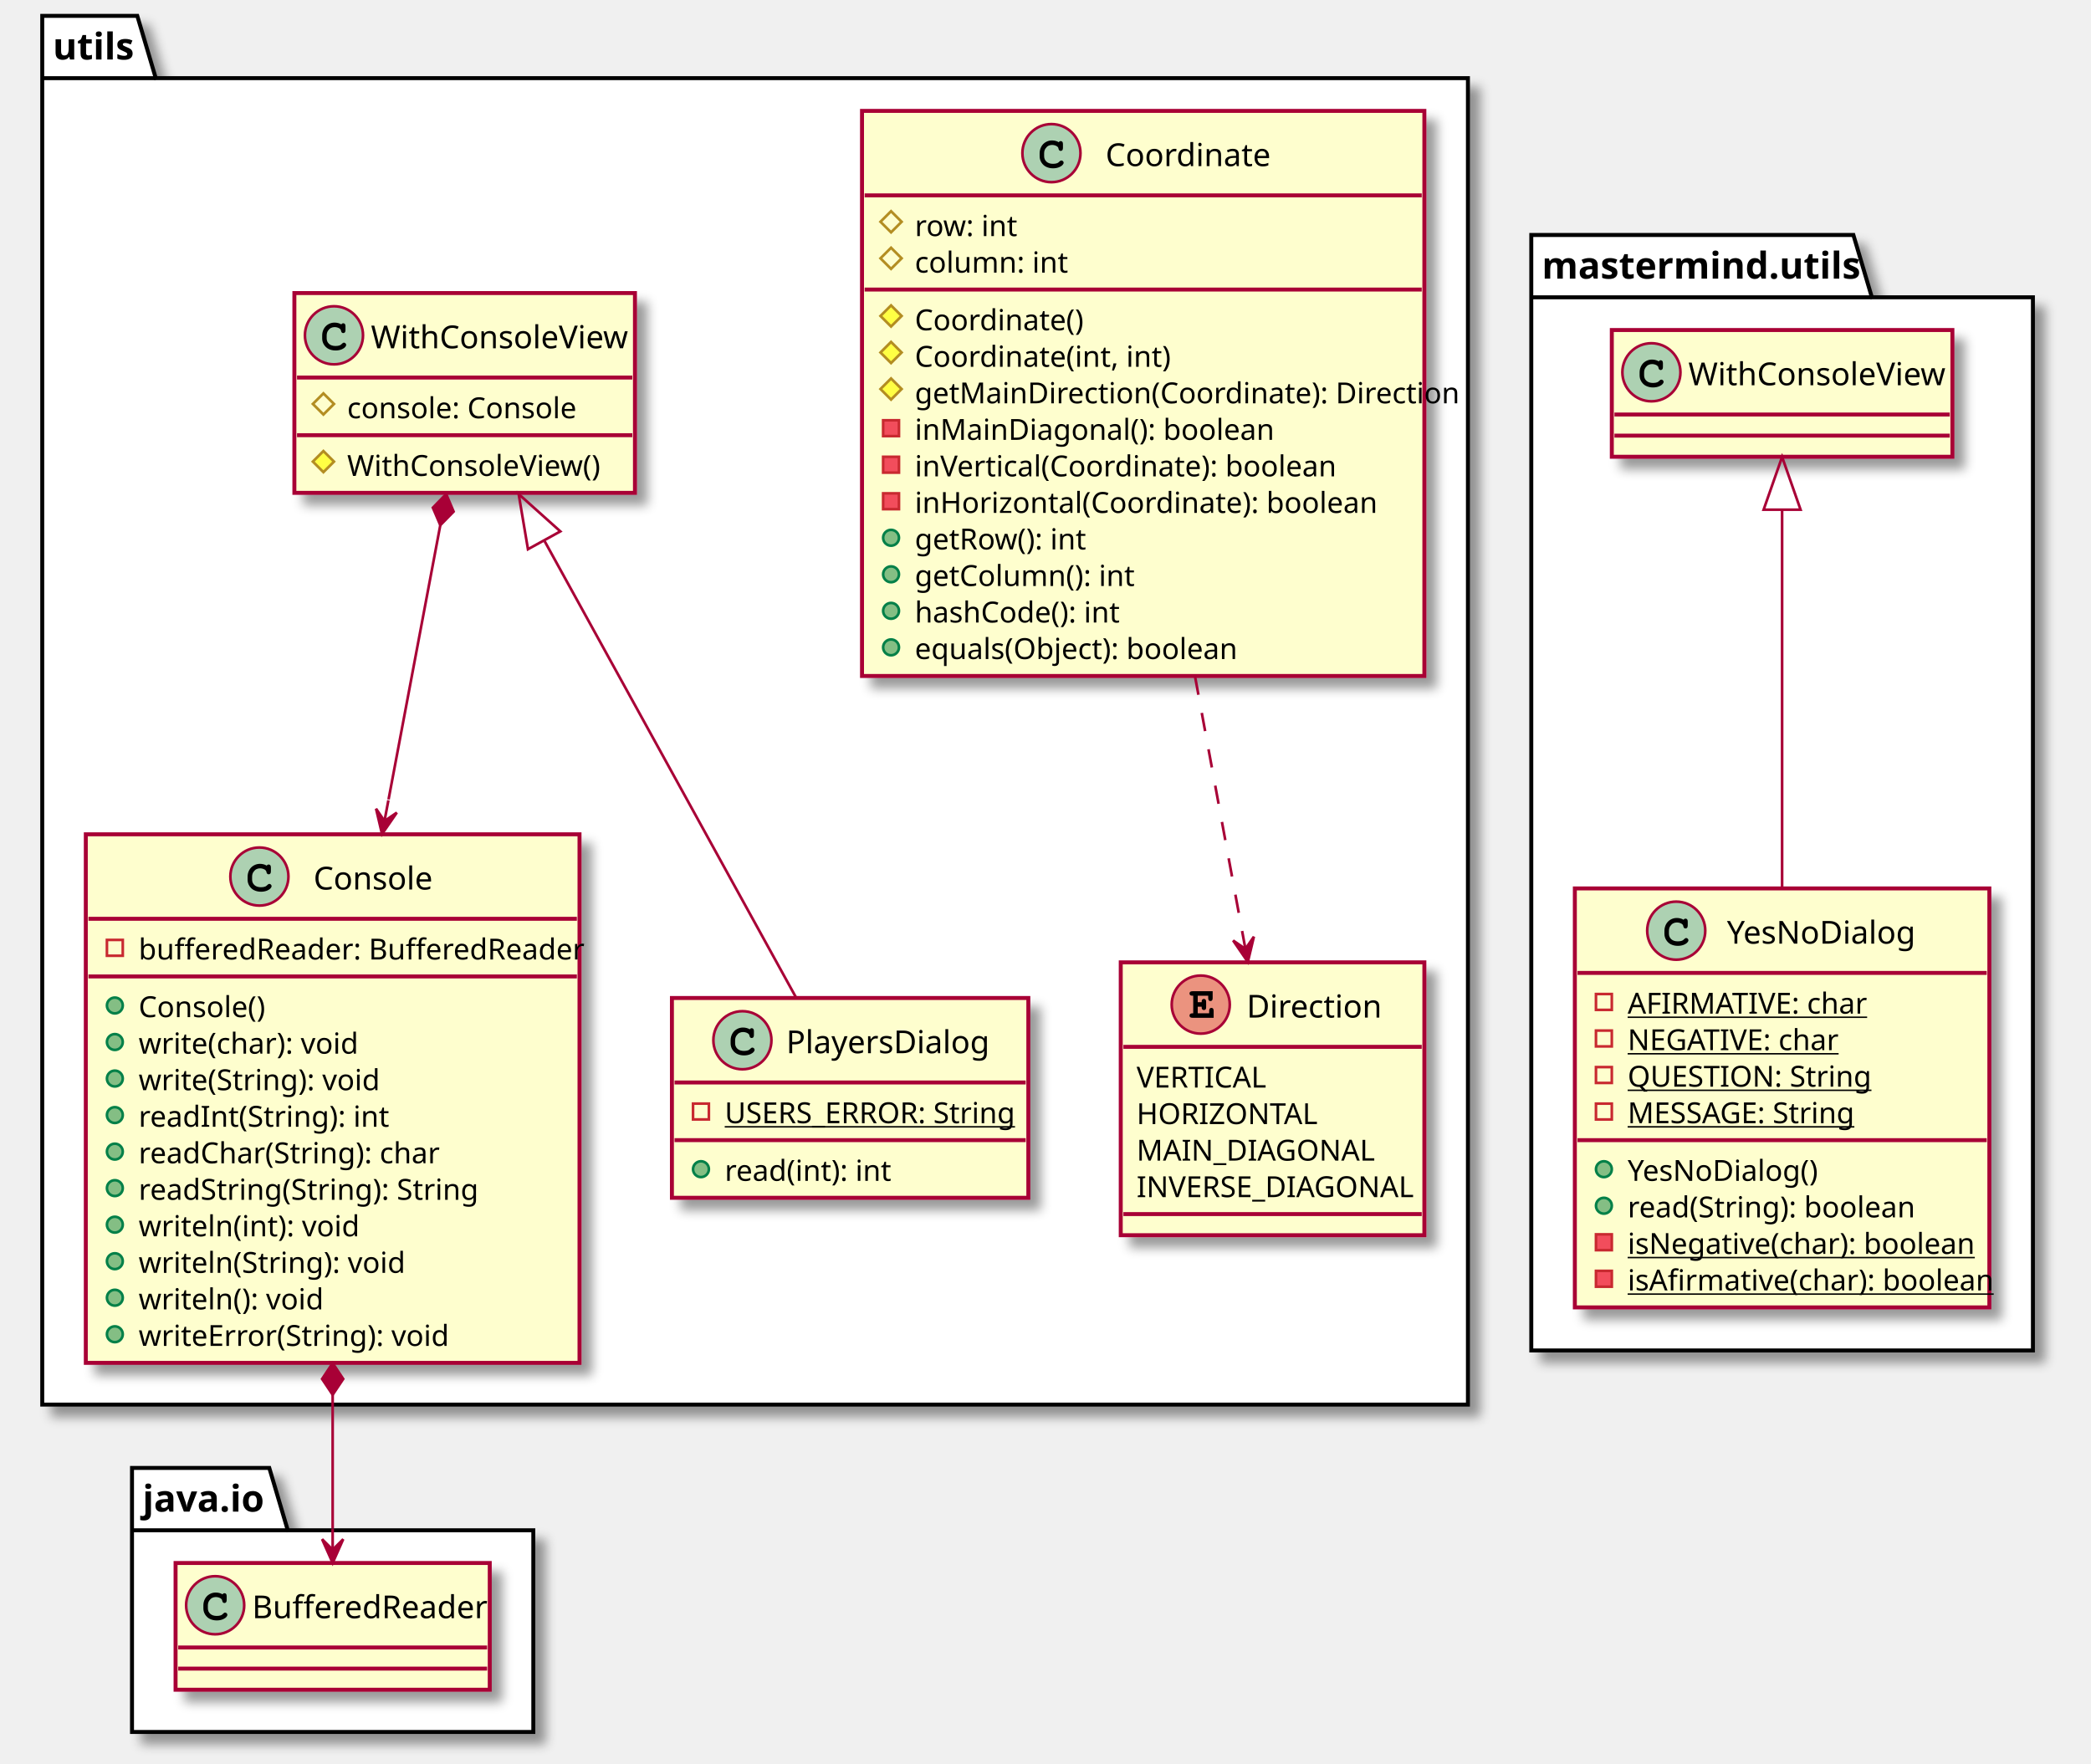
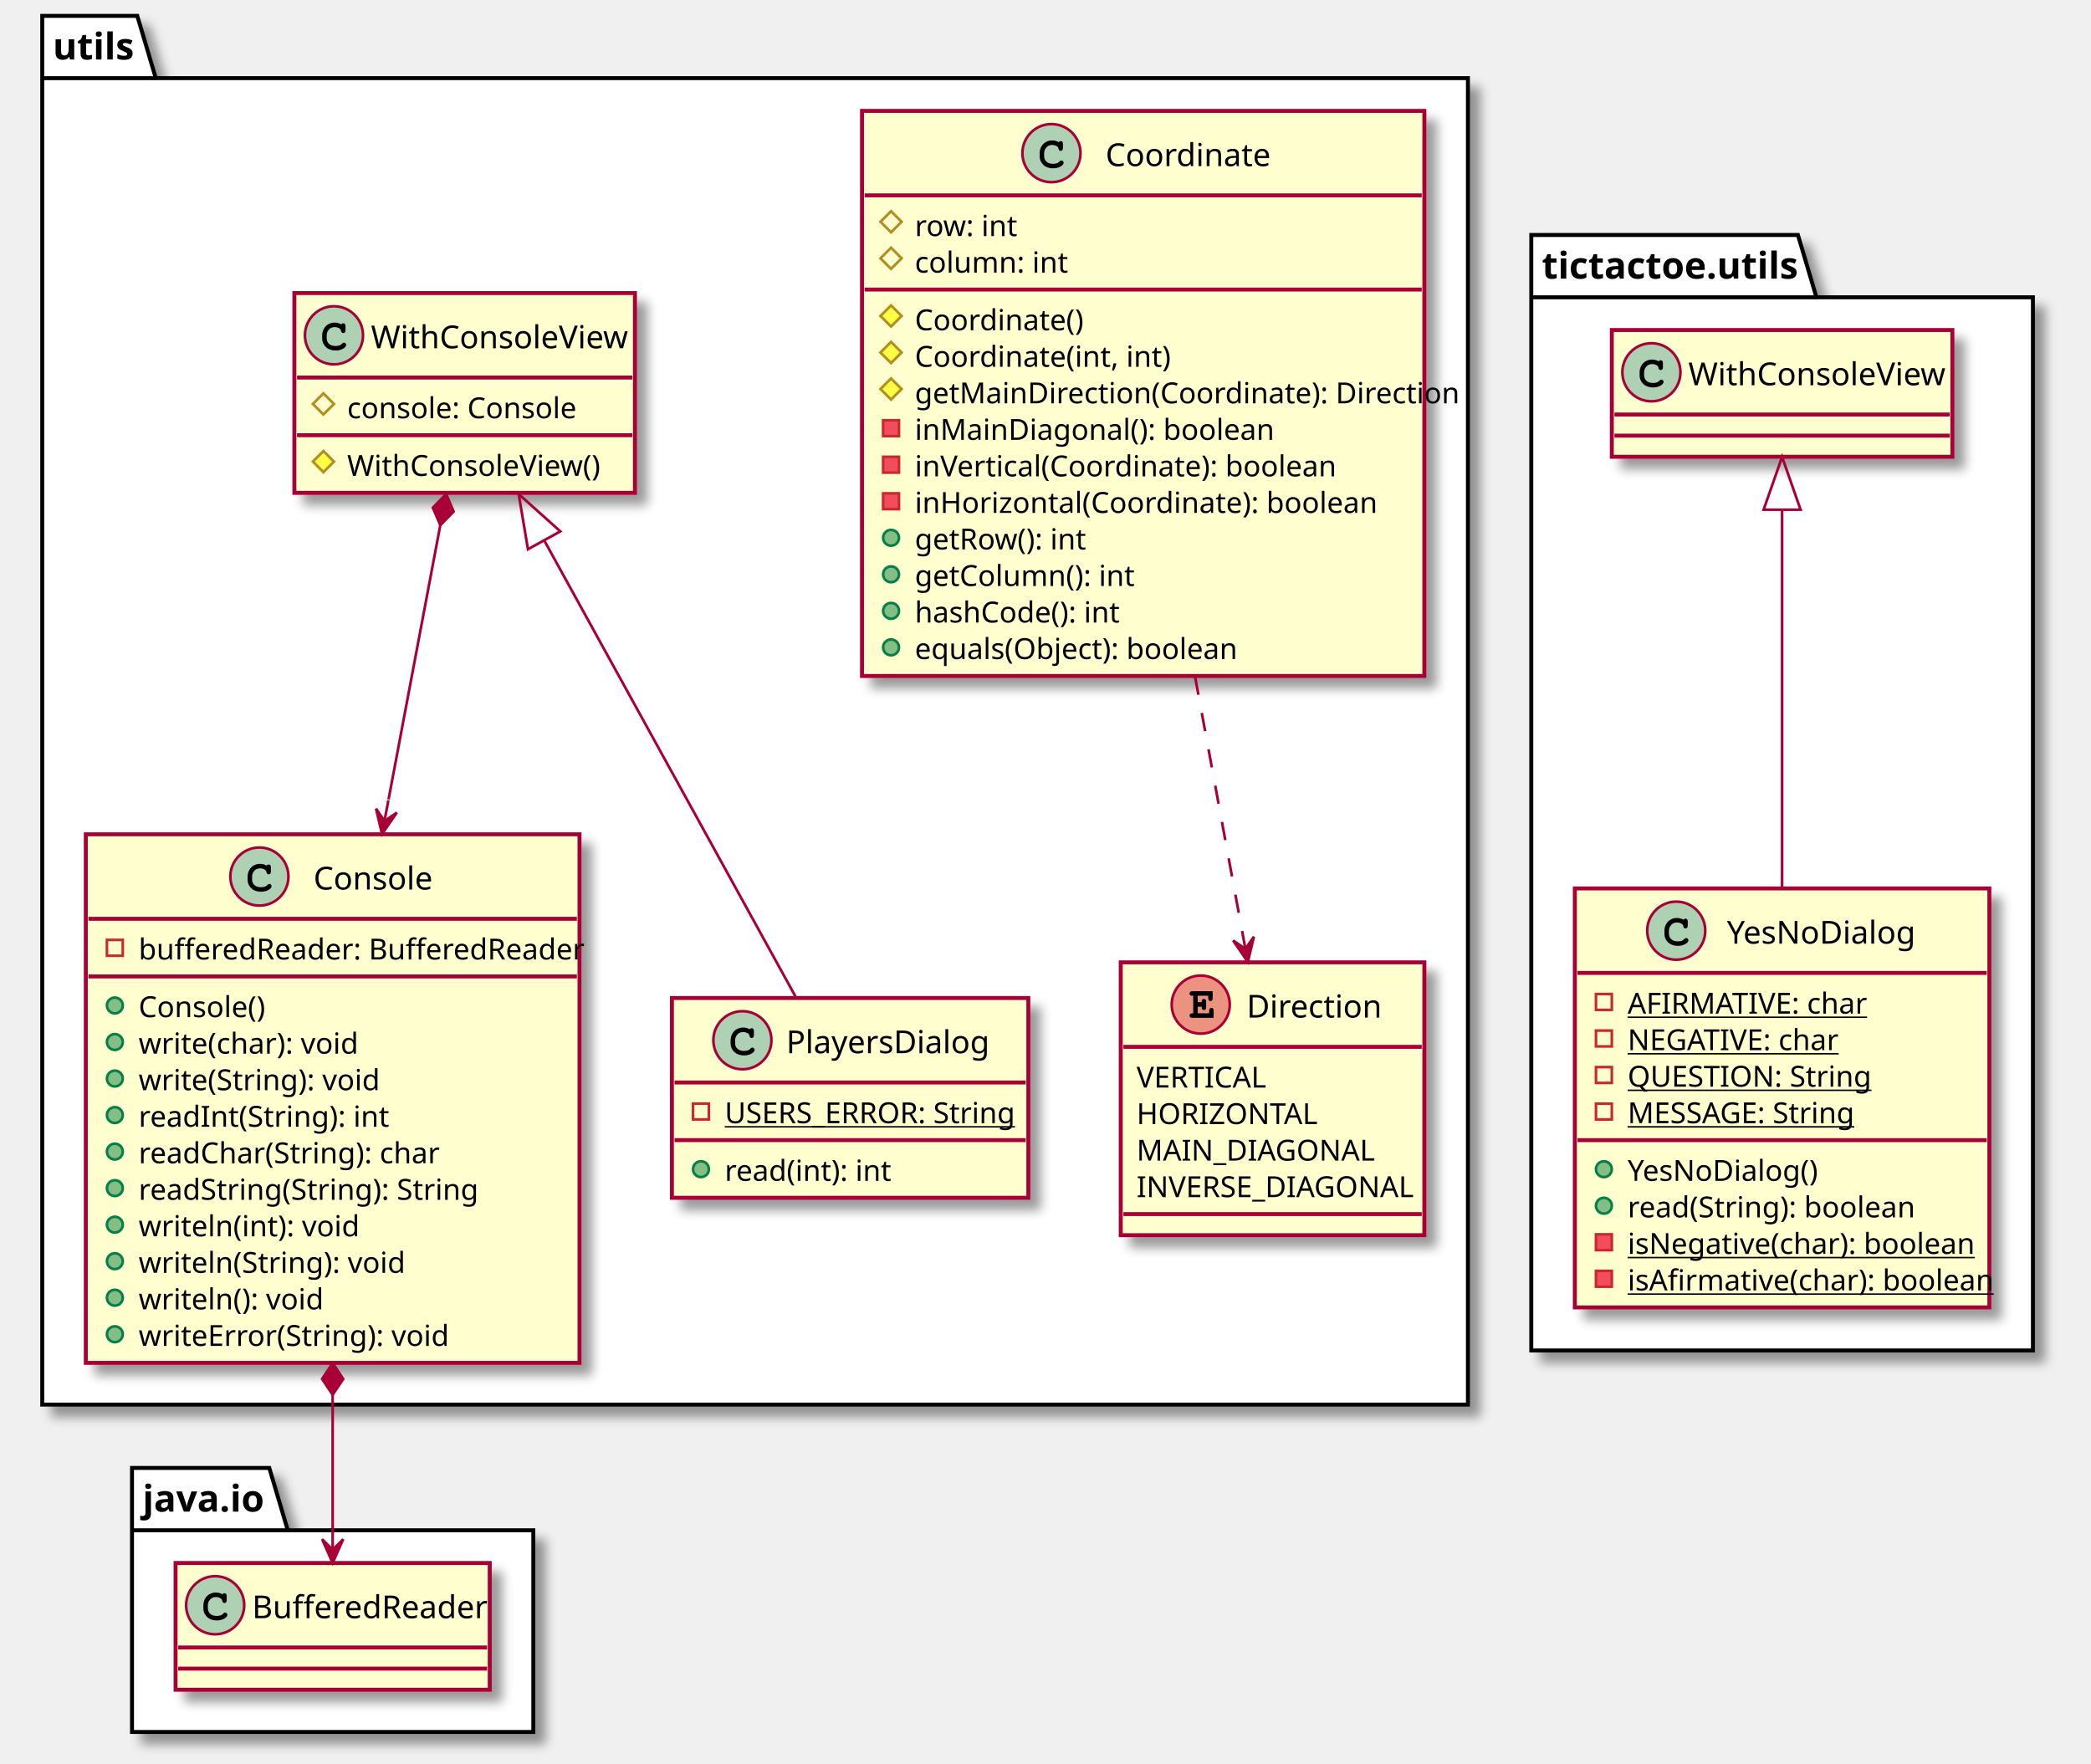
<svg xmlns="http://www.w3.org/2000/svg" contentScriptType="application/ecmascript" contentStyleType="text/css" height="668px" preserveAspectRatio="none" style="width:792px;height:668px;" version="1.1" viewBox="0 0 792 668" width="792px" zoomAndPan="magnify">
  <defs>
-     <filter height="300%" id="f18cnrwz5zmb2k" width="300%" x="-1" y="-1">
+     <filter height="300%" id="f1931abymyoqii" width="300%" x="-1" y="-1">
      <feGaussianBlur result="blurOut" stdDeviation="2.0" />
      <feColorMatrix in="blurOut" result="blurOut2" type="matrix" values="0 0 0 0 0 0 0 0 0 0 0 0 0 0 0 0 0 0 .4 0" />
      <feOffset dx="4.0" dy="4.0" in="blurOut2" result="blurOut3" />
      <feBlend in="SourceGraphic" in2="blurOut3" mode="normal" />
    </filter>
  </defs>
  <g>
-     <polygon fill="#FFFFFF" filter="url(#f18cnrwz5zmb2k)" points="16,6,52,6,59,29.609,556,29.609,556,532,16,532,16,6" style="stroke: #000000; stroke-width: 1.5;" />
+     <polygon fill="#FFFFFF" filter="url(#f1931abymyoqii)" points="16,6,52,6,59,29.609,556,29.609,556,532,16,532,16,6" style="stroke: #000000; stroke-width: 1.5;" />
    <line style="stroke: #000000; stroke-width: 1.5;" x1="16" x2="59" y1="29.609" y2="29.609" />
    <text fill="#000000" font-family="sans-serif" font-size="14" font-weight="bold" lengthAdjust="spacingAndGlyphs" textLength="30" x="20" y="22.533">utils</text>
-     <polygon fill="#FFFFFF" filter="url(#f18cnrwz5zmb2k)" points="50,556,102,556,109,579.609,202,579.609,202,656,50,656,50,556" style="stroke: #000000; stroke-width: 1.5;" />
+     <polygon fill="#FFFFFF" filter="url(#f1931abymyoqii)" points="50,556,102,556,109,579.609,202,579.609,202,656,50,656,50,556" style="stroke: #000000; stroke-width: 1.5;" />
    <line style="stroke: #000000; stroke-width: 1.5;" x1="50" x2="109" y1="579.609" y2="579.609" />
    <text fill="#000000" font-family="sans-serif" font-size="14" font-weight="bold" lengthAdjust="spacingAndGlyphs" textLength="46" x="54" y="572.533">java.io</text>
-     <polygon fill="#FFFFFF" filter="url(#f18cnrwz5zmb2k)" points="580,89,702,89,709,112.609,770,112.609,770,511.5,580,511.5,580,89" style="stroke: #000000; stroke-width: 1.5;" />
-     <line style="stroke: #000000; stroke-width: 1.5;" x1="580" x2="709" y1="112.609" y2="112.609" />
-     <text fill="#000000" font-family="sans-serif" font-size="14" font-weight="bold" lengthAdjust="spacingAndGlyphs" textLength="116" x="584" y="105.533">mastermind.utils</text>
-     <rect fill="#FEFECE" filter="url(#f18cnrwz5zmb2k)" height="200.195" id="utils.Console" style="stroke: #A80036; stroke-width: 1.5;" width="187" x="32.5" y="316" />
+     <polygon fill="#FFFFFF" filter="url(#f1931abymyoqii)" points="580,89,681,89,688,112.609,770,112.609,770,511.5,580,511.5,580,89" style="stroke: #000000; stroke-width: 1.5;" />
+     <line style="stroke: #000000; stroke-width: 1.5;" x1="580" x2="688" y1="112.609" y2="112.609" />
+     <text fill="#000000" font-family="sans-serif" font-size="14" font-weight="bold" lengthAdjust="spacingAndGlyphs" textLength="95" x="584" y="105.533">tictactoe.utils</text>
+     <rect fill="#FEFECE" filter="url(#f1931abymyoqii)" height="200.195" id="utils.Console" style="stroke: #A80036; stroke-width: 1.5;" width="187" x="32.5" y="316" />
    <ellipse cx="98.25" cy="332" fill="#ADD1B2" rx="11" ry="11" style="stroke: #A80036; stroke-width: 1.0;" />
    <path d="M101.016,327.875 Q101.172,327.656 101.359,327.547 Q101.547,327.438 101.766,327.438 Q102.141,327.438 102.375,327.703 Q102.609,327.953 102.609,328.562 L102.609,330.016 Q102.609,330.625 102.375,330.891 Q102.141,331.156 101.766,331.156 Q101.422,331.156 101.219,330.953 Q101.016,330.766 100.906,330.25 Q100.859,329.891 100.672,329.703 Q100.344,329.328 99.734,329.109 Q99.125,328.891 98.5,328.891 Q97.734,328.891 97.094,329.219 Q96.469,329.547 95.969,330.297 Q95.484,331.047 95.484,332.078 L95.484,333.172 Q95.484,334.406 96.375,335.234 Q97.266,336.047 98.859,336.047 Q99.797,336.047 100.453,335.797 Q100.844,335.641 101.266,335.203 Q101.531,334.938 101.672,334.859 Q101.828,334.781 102.031,334.781 Q102.359,334.781 102.609,335.047 Q102.875,335.297 102.875,335.641 Q102.875,335.984 102.531,336.391 Q102.031,336.969 101.234,337.297 Q100.156,337.75 98.859,337.75 Q97.344,337.75 96.141,337.125 Q95.156,336.625 94.469,335.562 Q93.781,334.484 93.781,333.203 L93.781,332.047 Q93.781,330.719 94.391,329.578 Q95.016,328.422 96.109,327.812 Q97.203,327.188 98.438,327.188 Q99.172,327.188 99.812,327.359 Q100.469,327.516 101.016,327.875 Z " />
    <text fill="#000000" font-family="sans-serif" font-size="12" lengthAdjust="spacingAndGlyphs" textLength="47" x="118.75" y="336.91">Console</text>
    <line style="stroke: #A80036; stroke-width: 1.5;" x1="33.5" x2="218.5" y1="348" y2="348" />
    <rect fill="none" height="6" style="stroke: #C82930; stroke-width: 1.0;" width="6" x="40.5" y="356" />
    <text fill="#000000" font-family="sans-serif" font-size="11" lengthAdjust="spacingAndGlyphs" textLength="161" x="52.5" y="363.419">bufferedReader: BufferedReader</text>
    <line style="stroke: #A80036; stroke-width: 1.5;" x1="33.5" x2="218.5" y1="369.836" y2="369.836" />
    <ellipse cx="43.5" cy="380.836" fill="#84BE84" rx="3" ry="3" style="stroke: #038048; stroke-width: 1.0;" />
    <text fill="#000000" font-family="sans-serif" font-size="11" lengthAdjust="spacingAndGlyphs" textLength="47" x="52.5" y="385.255">Console()</text>
    <ellipse cx="43.5" cy="394.672" fill="#84BE84" rx="3" ry="3" style="stroke: #038048; stroke-width: 1.0;" />
    <text fill="#000000" font-family="sans-serif" font-size="11" lengthAdjust="spacingAndGlyphs" textLength="81" x="52.5" y="399.091">write(char): void</text>
    <ellipse cx="43.5" cy="408.508" fill="#84BE84" rx="3" ry="3" style="stroke: #038048; stroke-width: 1.0;" />
    <text fill="#000000" font-family="sans-serif" font-size="11" lengthAdjust="spacingAndGlyphs" textLength="87" x="52.5" y="412.927">write(String): void</text>
    <ellipse cx="43.5" cy="422.344" fill="#84BE84" rx="3" ry="3" style="stroke: #038048; stroke-width: 1.0;" />
    <text fill="#000000" font-family="sans-serif" font-size="11" lengthAdjust="spacingAndGlyphs" textLength="86" x="52.5" y="426.763">readInt(String): int</text>
    <ellipse cx="43.5" cy="436.18" fill="#84BE84" rx="3" ry="3" style="stroke: #038048; stroke-width: 1.0;" />
    <text fill="#000000" font-family="sans-serif" font-size="11" lengthAdjust="spacingAndGlyphs" textLength="109" x="52.5" y="440.599">readChar(String): char</text>
    <ellipse cx="43.5" cy="450.016" fill="#84BE84" rx="3" ry="3" style="stroke: #038048; stroke-width: 1.0;" />
    <text fill="#000000" font-family="sans-serif" font-size="11" lengthAdjust="spacingAndGlyphs" textLength="120" x="52.5" y="454.435">readString(String): String</text>
    <ellipse cx="43.5" cy="463.852" fill="#84BE84" rx="3" ry="3" style="stroke: #038048; stroke-width: 1.0;" />
    <text fill="#000000" font-family="sans-serif" font-size="11" lengthAdjust="spacingAndGlyphs" textLength="78" x="52.5" y="468.271">writeln(int): void</text>
    <ellipse cx="43.5" cy="477.688" fill="#84BE84" rx="3" ry="3" style="stroke: #038048; stroke-width: 1.0;" />
    <text fill="#000000" font-family="sans-serif" font-size="11" lengthAdjust="spacingAndGlyphs" textLength="95" x="52.5" y="482.106">writeln(String): void</text>
    <ellipse cx="43.5" cy="491.523" fill="#84BE84" rx="3" ry="3" style="stroke: #038048; stroke-width: 1.0;" />
    <text fill="#000000" font-family="sans-serif" font-size="11" lengthAdjust="spacingAndGlyphs" textLength="67" x="52.5" y="495.942">writeln(): void</text>
    <ellipse cx="43.5" cy="505.359" fill="#84BE84" rx="3" ry="3" style="stroke: #038048; stroke-width: 1.0;" />
    <text fill="#000000" font-family="sans-serif" font-size="11" lengthAdjust="spacingAndGlyphs" textLength="111" x="52.5" y="509.778">writeError(String): void</text>
-     <rect fill="#FEFECE" filter="url(#f18cnrwz5zmb2k)" height="214.031" id="utils.Coordinate" style="stroke: #A80036; stroke-width: 1.5;" width="213" x="326.5" y="42" />
+     <rect fill="#FEFECE" filter="url(#f1931abymyoqii)" height="214.031" id="utils.Coordinate" style="stroke: #A80036; stroke-width: 1.5;" width="213" x="326.5" y="42" />
    <ellipse cx="398.25" cy="58" fill="#ADD1B2" rx="11" ry="11" style="stroke: #A80036; stroke-width: 1.0;" />
    <path d="M401.016,53.875 Q401.172,53.656 401.359,53.547 Q401.547,53.438 401.766,53.438 Q402.141,53.438 402.375,53.703 Q402.609,53.953 402.609,54.562 L402.609,56.016 Q402.609,56.625 402.375,56.891 Q402.141,57.156 401.766,57.156 Q401.422,57.156 401.219,56.953 Q401.016,56.766 400.906,56.25 Q400.859,55.891 400.672,55.703 Q400.344,55.328 399.734,55.109 Q399.125,54.891 398.5,54.891 Q397.734,54.891 397.094,55.219 Q396.469,55.547 395.969,56.297 Q395.484,57.047 395.484,58.078 L395.484,59.172 Q395.484,60.406 396.375,61.234 Q397.266,62.047 398.859,62.047 Q399.797,62.047 400.453,61.797 Q400.844,61.641 401.266,61.203 Q401.531,60.938 401.672,60.859 Q401.828,60.781 402.031,60.781 Q402.359,60.781 402.609,61.047 Q402.875,61.297 402.875,61.641 Q402.875,61.984 402.531,62.391 Q402.031,62.969 401.234,63.297 Q400.156,63.75 398.859,63.75 Q397.344,63.75 396.141,63.125 Q395.156,62.625 394.469,61.562 Q393.781,60.484 393.781,59.203 L393.781,58.047 Q393.781,56.719 394.391,55.578 Q395.016,54.422 396.109,53.812 Q397.203,53.188 398.438,53.188 Q399.172,53.188 399.812,53.359 Q400.469,53.516 401.016,53.875 Z " />
    <text fill="#000000" font-family="sans-serif" font-size="12" lengthAdjust="spacingAndGlyphs" textLength="61" x="418.75" y="62.91">Coordinate</text>
    <line style="stroke: #A80036; stroke-width: 1.5;" x1="327.5" x2="538.5" y1="74" y2="74" />
    <polygon fill="none" points="337.5,80,341.5,84,337.5,88,333.5,84" style="stroke: #B38D22; stroke-width: 1.0;" />
    <text fill="#000000" font-family="sans-serif" font-size="11" lengthAdjust="spacingAndGlyphs" textLength="37" x="346.5" y="89.419">row: int</text>
    <polygon fill="none" points="337.5,93.836,341.5,97.836,337.5,101.836,333.5,97.836" style="stroke: #B38D22; stroke-width: 1.0;" />
    <text fill="#000000" font-family="sans-serif" font-size="11" lengthAdjust="spacingAndGlyphs" textLength="51" x="346.5" y="103.255">column: int</text>
    <line style="stroke: #A80036; stroke-width: 1.5;" x1="327.5" x2="538.5" y1="109.672" y2="109.672" />
    <polygon fill="#FFFF44" points="337.5,115.672,341.5,119.672,337.5,123.672,333.5,119.672" style="stroke: #B38D22; stroke-width: 1.0;" />
    <text fill="#000000" font-family="sans-serif" font-size="11" lengthAdjust="spacingAndGlyphs" textLength="60" x="346.5" y="125.091">Coordinate()</text>
    <polygon fill="#FFFF44" points="337.5,129.508,341.5,133.508,337.5,137.508,333.5,133.508" style="stroke: #B38D22; stroke-width: 1.0;" />
    <text fill="#000000" font-family="sans-serif" font-size="11" lengthAdjust="spacingAndGlyphs" textLength="88" x="346.5" y="138.927">Coordinate(int, int)</text>
    <polygon fill="#FFFF44" points="337.5,143.344,341.5,147.344,337.5,151.344,333.5,147.344" style="stroke: #B38D22; stroke-width: 1.0;" />
    <text fill="#000000" font-family="sans-serif" font-size="11" lengthAdjust="spacingAndGlyphs" textLength="187" x="346.5" y="152.763">getMainDirection(Coordinate): Direction</text>
    <rect fill="#F24D5C" height="6" style="stroke: #C82930; stroke-width: 1.0;" width="6" x="334.5" y="159.18" />
    <text fill="#000000" font-family="sans-serif" font-size="11" lengthAdjust="spacingAndGlyphs" textLength="123" x="346.5" y="166.599">inMainDiagonal(): boolean</text>
    <rect fill="#F24D5C" height="6" style="stroke: #C82930; stroke-width: 1.0;" width="6" x="334.5" y="173.016" />
    <text fill="#000000" font-family="sans-serif" font-size="11" lengthAdjust="spacingAndGlyphs" textLength="149" x="346.5" y="180.435">inVertical(Coordinate): boolean</text>
    <rect fill="#F24D5C" height="6" style="stroke: #C82930; stroke-width: 1.0;" width="6" x="334.5" y="186.852" />
    <text fill="#000000" font-family="sans-serif" font-size="11" lengthAdjust="spacingAndGlyphs" textLength="160" x="346.5" y="194.27">inHorizontal(Coordinate): boolean</text>
    <ellipse cx="337.5" cy="203.688" fill="#84BE84" rx="3" ry="3" style="stroke: #038048; stroke-width: 1.0;" />
    <text fill="#000000" font-family="sans-serif" font-size="11" lengthAdjust="spacingAndGlyphs" textLength="63" x="346.5" y="208.106">getRow(): int</text>
    <ellipse cx="337.5" cy="217.523" fill="#84BE84" rx="3" ry="3" style="stroke: #038048; stroke-width: 1.0;" />
    <text fill="#000000" font-family="sans-serif" font-size="11" lengthAdjust="spacingAndGlyphs" textLength="75" x="346.5" y="221.942">getColumn(): int</text>
    <ellipse cx="337.5" cy="231.359" fill="#84BE84" rx="3" ry="3" style="stroke: #038048; stroke-width: 1.0;" />
    <text fill="#000000" font-family="sans-serif" font-size="11" lengthAdjust="spacingAndGlyphs" textLength="74" x="346.5" y="235.778">hashCode(): int</text>
    <ellipse cx="337.5" cy="245.195" fill="#84BE84" rx="3" ry="3" style="stroke: #038048; stroke-width: 1.0;" />
    <text fill="#000000" font-family="sans-serif" font-size="11" lengthAdjust="spacingAndGlyphs" textLength="115" x="346.5" y="249.614">equals(Object): boolean</text>
-     <rect fill="#FEFECE" filter="url(#f18cnrwz5zmb2k)" height="103.344" id="utils.Direction" style="stroke: #A80036; stroke-width: 1.5;" width="115" x="424.5" y="364.5" />
+     <rect fill="#FEFECE" filter="url(#f1931abymyoqii)" height="103.344" id="utils.Direction" style="stroke: #A80036; stroke-width: 1.5;" width="115" x="424.5" y="364.5" />
    <ellipse cx="454.8" cy="380.5" fill="#EB937F" rx="11" ry="11" style="stroke: #A80036; stroke-width: 1.0;" />
    <path d="M453.659,381.297 L453.659,383.797 L457.988,383.797 L457.988,382.875 Q457.988,382.266 458.222,382 Q458.472,381.734 458.847,381.734 Q459.222,381.734 459.456,382 Q459.691,382.266 459.691,382.875 L459.691,385.5 L451.691,385.5 Q451.066,385.5 450.8,385.266 Q450.55,385.031 450.55,384.641 Q450.55,384.266 450.816,384.031 Q451.081,383.797 451.691,383.797 L451.956,383.797 L451.956,377.141 L451.691,377.141 Q451.066,377.141 450.8,376.906 Q450.55,376.672 450.55,376.281 Q450.55,375.906 450.8,375.672 Q451.066,375.438 451.691,375.438 L459.316,375.438 L459.316,378.031 Q459.316,378.641 459.081,378.906 Q458.863,379.156 458.472,379.156 Q458.097,379.156 457.863,378.906 Q457.628,378.641 457.628,378.031 L457.628,377.141 L453.659,377.141 L453.659,379.594 L455.144,379.594 Q455.144,378.938 455.269,378.75 Q455.534,378.344 456.003,378.344 Q456.378,378.344 456.613,378.609 Q456.847,378.859 456.847,379.469 L456.847,381.438 Q456.847,381.984 456.722,382.172 Q456.456,382.562 456.003,382.562 Q455.534,382.562 455.269,382.156 Q455.144,381.969 455.144,381.297 L453.659,381.297 Z " />
    <text fill="#000000" font-family="sans-serif" font-size="12" lengthAdjust="spacingAndGlyphs" textLength="49" x="472.2" y="385.41">Direction</text>
    <line style="stroke: #A80036; stroke-width: 1.5;" x1="425.5" x2="538.5" y1="396.5" y2="396.5" />
    <text fill="#000000" font-family="sans-serif" font-size="11" lengthAdjust="spacingAndGlyphs" textLength="50" x="430.5" y="411.919">VERTICAL</text>
    <text fill="#000000" font-family="sans-serif" font-size="11" lengthAdjust="spacingAndGlyphs" textLength="66" x="430.5" y="425.755">HORIZONTAL</text>
    <text fill="#000000" font-family="sans-serif" font-size="11" lengthAdjust="spacingAndGlyphs" textLength="85" x="430.5" y="439.591">MAIN_DIAGONAL</text>
    <text fill="#000000" font-family="sans-serif" font-size="11" lengthAdjust="spacingAndGlyphs" textLength="103" x="430.5" y="453.427">INVERSE_DIAGONAL</text>
    <line style="stroke: #A80036; stroke-width: 1.5;" x1="425.5" x2="538.5" y1="459.844" y2="459.844" />
-     <rect fill="#FEFECE" filter="url(#f18cnrwz5zmb2k)" height="75.672" id="utils.PlayersDialog" style="stroke: #A80036; stroke-width: 1.5;" width="135" x="254.5" y="378" />
+     <rect fill="#FEFECE" filter="url(#f1931abymyoqii)" height="75.672" id="utils.PlayersDialog" style="stroke: #A80036; stroke-width: 1.5;" width="135" x="254.5" y="378" />
    <ellipse cx="281.2" cy="394" fill="#ADD1B2" rx="11" ry="11" style="stroke: #A80036; stroke-width: 1.0;" />
    <path d="M283.966,389.875 Q284.122,389.656 284.309,389.547 Q284.497,389.438 284.716,389.438 Q285.091,389.438 285.325,389.703 Q285.559,389.953 285.559,390.562 L285.559,392.016 Q285.559,392.625 285.325,392.891 Q285.091,393.156 284.716,393.156 Q284.372,393.156 284.169,392.953 Q283.966,392.766 283.856,392.25 Q283.809,391.891 283.622,391.703 Q283.294,391.328 282.684,391.109 Q282.075,390.891 281.45,390.891 Q280.684,390.891 280.044,391.219 Q279.419,391.547 278.919,392.297 Q278.434,393.047 278.434,394.078 L278.434,395.172 Q278.434,396.406 279.325,397.234 Q280.216,398.047 281.809,398.047 Q282.747,398.047 283.403,397.797 Q283.794,397.641 284.216,397.203 Q284.481,396.938 284.622,396.859 Q284.778,396.781 284.981,396.781 Q285.309,396.781 285.559,397.047 Q285.825,397.297 285.825,397.641 Q285.825,397.984 285.481,398.391 Q284.981,398.969 284.184,399.297 Q283.106,399.75 281.809,399.75 Q280.294,399.75 279.091,399.125 Q278.106,398.625 277.419,397.562 Q276.731,396.484 276.731,395.203 L276.731,394.047 Q276.731,392.719 277.341,391.578 Q277.966,390.422 279.059,389.812 Q280.153,389.188 281.387,389.188 Q282.122,389.188 282.762,389.359 Q283.419,389.516 283.966,389.875 Z " />
    <text fill="#000000" font-family="sans-serif" font-size="12" lengthAdjust="spacingAndGlyphs" textLength="77" x="297.8" y="398.91">PlayersDialog</text>
    <line style="stroke: #A80036; stroke-width: 1.5;" x1="255.5" x2="388.5" y1="410" y2="410" />
    <rect fill="none" height="6" style="stroke: #C82930; stroke-width: 1.0;" width="6" x="262.5" y="418" />
    <text fill="#000000" font-family="sans-serif" font-size="11" lengthAdjust="spacingAndGlyphs" text-decoration="underline" textLength="109" x="274.5" y="425.419">USERS_ERROR: String</text>
    <line style="stroke: #A80036; stroke-width: 1.5;" x1="255.5" x2="388.5" y1="431.836" y2="431.836" />
    <ellipse cx="265.5" cy="442.836" fill="#84BE84" rx="3" ry="3" style="stroke: #038048; stroke-width: 1.0;" />
    <text fill="#000000" font-family="sans-serif" font-size="11" lengthAdjust="spacingAndGlyphs" textLength="58" x="274.5" y="447.255">read(int): int</text>
-     <rect fill="#FEFECE" filter="url(#f18cnrwz5zmb2k)" height="75.672" id="utils.WithConsoleView" style="stroke: #A80036; stroke-width: 1.5;" width="129" x="111.5" y="111" />
+     <rect fill="#FEFECE" filter="url(#f1931abymyoqii)" height="75.672" id="utils.WithConsoleView" style="stroke: #A80036; stroke-width: 1.5;" width="129" x="111.5" y="111" />
    <ellipse cx="126.5" cy="127" fill="#ADD1B2" rx="11" ry="11" style="stroke: #A80036; stroke-width: 1.0;" />
    <path d="M129.266,122.875 Q129.422,122.656 129.609,122.547 Q129.797,122.438 130.016,122.438 Q130.391,122.438 130.625,122.703 Q130.859,122.953 130.859,123.562 L130.859,125.016 Q130.859,125.625 130.625,125.891 Q130.391,126.156 130.016,126.156 Q129.672,126.156 129.469,125.953 Q129.266,125.766 129.156,125.25 Q129.109,124.891 128.922,124.703 Q128.594,124.328 127.984,124.109 Q127.375,123.891 126.75,123.891 Q125.984,123.891 125.344,124.219 Q124.719,124.547 124.219,125.297 Q123.734,126.047 123.734,127.078 L123.734,128.172 Q123.734,129.406 124.625,130.234 Q125.516,131.047 127.109,131.047 Q128.047,131.047 128.703,130.797 Q129.094,130.641 129.516,130.203 Q129.781,129.938 129.922,129.859 Q130.078,129.781 130.281,129.781 Q130.609,129.781 130.859,130.047 Q131.125,130.297 131.125,130.641 Q131.125,130.984 130.781,131.391 Q130.281,131.969 129.484,132.297 Q128.406,132.75 127.109,132.75 Q125.594,132.75 124.391,132.125 Q123.406,131.625 122.719,130.562 Q122.031,129.484 122.031,128.203 L122.031,127.047 Q122.031,125.719 122.641,124.578 Q123.266,123.422 124.359,122.812 Q125.453,122.188 126.688,122.188 Q127.422,122.188 128.062,122.359 Q128.719,122.516 129.266,122.875 Z " />
    <text fill="#000000" font-family="sans-serif" font-size="12" lengthAdjust="spacingAndGlyphs" textLength="97" x="140.5" y="131.91">WithConsoleView</text>
    <line style="stroke: #A80036; stroke-width: 1.5;" x1="112.5" x2="239.5" y1="143" y2="143" />
    <polygon fill="none" points="122.5,149,126.5,153,122.5,157,118.5,153" style="stroke: #B38D22; stroke-width: 1.0;" />
    <text fill="#000000" font-family="sans-serif" font-size="11" lengthAdjust="spacingAndGlyphs" textLength="83" x="131.5" y="158.419">console: Console</text>
    <line style="stroke: #A80036; stroke-width: 1.5;" x1="112.5" x2="239.5" y1="164.836" y2="164.836" />
    <polygon fill="#FFFF44" points="122.5,170.836,126.5,174.836,122.5,178.836,118.5,174.836" style="stroke: #B38D22; stroke-width: 1.0;" />
    <text fill="#000000" font-family="sans-serif" font-size="11" lengthAdjust="spacingAndGlyphs" textLength="94" x="131.5" y="180.255">WithConsoleView()</text>
-     <rect fill="#FEFECE" filter="url(#f18cnrwz5zmb2k)" height="48" id="java.io.BufferedReader" style="stroke: #A80036; stroke-width: 1.5;" width="119" x="66.5" y="592" />
+     <rect fill="#FEFECE" filter="url(#f1931abymyoqii)" height="48" id="java.io.BufferedReader" style="stroke: #A80036; stroke-width: 1.5;" width="119" x="66.5" y="592" />
    <ellipse cx="81.5" cy="608" fill="#ADD1B2" rx="11" ry="11" style="stroke: #A80036; stroke-width: 1.0;" />
    <path d="M84.266,603.875 Q84.422,603.656 84.609,603.547 Q84.797,603.438 85.016,603.438 Q85.391,603.438 85.625,603.703 Q85.859,603.953 85.859,604.562 L85.859,606.016 Q85.859,606.625 85.625,606.891 Q85.391,607.156 85.016,607.156 Q84.672,607.156 84.469,606.953 Q84.266,606.766 84.156,606.25 Q84.109,605.891 83.922,605.703 Q83.594,605.328 82.984,605.109 Q82.375,604.891 81.75,604.891 Q80.984,604.891 80.344,605.219 Q79.719,605.547 79.219,606.297 Q78.734,607.047 78.734,608.078 L78.734,609.172 Q78.734,610.406 79.625,611.234 Q80.516,612.047 82.109,612.047 Q83.047,612.047 83.703,611.797 Q84.094,611.641 84.516,611.203 Q84.781,610.938 84.922,610.859 Q85.078,610.781 85.281,610.781 Q85.609,610.781 85.859,611.047 Q86.125,611.297 86.125,611.641 Q86.125,611.984 85.781,612.391 Q85.281,612.969 84.484,613.297 Q83.406,613.75 82.109,613.75 Q80.594,613.75 79.391,613.125 Q78.406,612.625 77.719,611.562 Q77.031,610.484 77.031,609.203 L77.031,608.047 Q77.031,606.719 77.641,605.578 Q78.266,604.422 79.359,603.812 Q80.453,603.188 81.688,603.188 Q82.422,603.188 83.062,603.359 Q83.719,603.516 84.266,603.875 Z " />
    <text fill="#000000" font-family="sans-serif" font-size="12" lengthAdjust="spacingAndGlyphs" textLength="87" x="95.5" y="612.91">BufferedReader</text>
    <line style="stroke: #A80036; stroke-width: 1.5;" x1="67.5" x2="184.5" y1="624" y2="624" />
    <line style="stroke: #A80036; stroke-width: 1.5;" x1="67.5" x2="184.5" y1="632" y2="632" />
-     <rect fill="#FEFECE" filter="url(#f18cnrwz5zmb2k)" height="158.688" id="mastermind.utils.YesNoDialog" style="stroke: #A80036; stroke-width: 1.5;" width="157" x="596.5" y="336.5" />
+     <rect fill="#FEFECE" filter="url(#f1931abymyoqii)" height="158.688" id="tictactoe.utils.YesNoDialog" style="stroke: #A80036; stroke-width: 1.5;" width="157" x="596.5" y="336.5" />
    <ellipse cx="634.9" cy="352.5" fill="#ADD1B2" rx="11" ry="11" style="stroke: #A80036; stroke-width: 1.0;" />
    <path d="M637.666,348.375 Q637.822,348.156 638.009,348.047 Q638.197,347.938 638.416,347.938 Q638.791,347.938 639.025,348.203 Q639.259,348.453 639.259,349.062 L639.259,350.516 Q639.259,351.125 639.025,351.391 Q638.791,351.656 638.416,351.656 Q638.072,351.656 637.869,351.453 Q637.666,351.266 637.556,350.75 Q637.509,350.391 637.322,350.203 Q636.994,349.828 636.384,349.609 Q635.775,349.391 635.15,349.391 Q634.384,349.391 633.744,349.719 Q633.119,350.047 632.619,350.797 Q632.134,351.547 632.134,352.578 L632.134,353.672 Q632.134,354.906 633.025,355.734 Q633.916,356.547 635.509,356.547 Q636.447,356.547 637.103,356.297 Q637.494,356.141 637.916,355.703 Q638.181,355.438 638.322,355.359 Q638.478,355.281 638.681,355.281 Q639.009,355.281 639.259,355.547 Q639.525,355.797 639.525,356.141 Q639.525,356.484 639.181,356.891 Q638.681,357.469 637.884,357.797 Q636.806,358.25 635.509,358.25 Q633.994,358.25 632.791,357.625 Q631.806,357.125 631.119,356.062 Q630.431,354.984 630.431,353.703 L630.431,352.547 Q630.431,351.219 631.041,350.078 Q631.666,348.922 632.759,348.312 Q633.853,347.688 635.087,347.688 Q635.822,347.688 636.462,347.859 Q637.119,348.016 637.666,348.375 Z " />
    <text fill="#000000" font-family="sans-serif" font-size="12" lengthAdjust="spacingAndGlyphs" textLength="73" x="654.1" y="357.41">YesNoDialog</text>
    <line style="stroke: #A80036; stroke-width: 1.5;" x1="597.5" x2="752.5" y1="368.5" y2="368.5" />
    <rect fill="none" height="6" style="stroke: #C82930; stroke-width: 1.0;" width="6" x="604.5" y="376.5" />
    <text fill="#000000" font-family="sans-serif" font-size="11" lengthAdjust="spacingAndGlyphs" text-decoration="underline" textLength="89" x="616.5" y="383.919">AFIRMATIVE: char</text>
    <rect fill="none" height="6" style="stroke: #C82930; stroke-width: 1.0;" width="6" x="604.5" y="390.336" />
    <text fill="#000000" font-family="sans-serif" font-size="11" lengthAdjust="spacingAndGlyphs" text-decoration="underline" textLength="79" x="616.5" y="397.755">NEGATIVE: char</text>
    <rect fill="none" height="6" style="stroke: #C82930; stroke-width: 1.0;" width="6" x="604.5" y="404.172" />
    <text fill="#000000" font-family="sans-serif" font-size="11" lengthAdjust="spacingAndGlyphs" text-decoration="underline" textLength="85" x="616.5" y="411.591">QUESTION: String</text>
    <rect fill="none" height="6" style="stroke: #C82930; stroke-width: 1.0;" width="6" x="604.5" y="418.008" />
    <text fill="#000000" font-family="sans-serif" font-size="11" lengthAdjust="spacingAndGlyphs" text-decoration="underline" textLength="84" x="616.5" y="425.427">MESSAGE: String</text>
    <line style="stroke: #A80036; stroke-width: 1.5;" x1="597.5" x2="752.5" y1="431.844" y2="431.844" />
    <ellipse cx="607.5" cy="442.844" fill="#84BE84" rx="3" ry="3" style="stroke: #038048; stroke-width: 1.0;" />
    <text fill="#000000" font-family="sans-serif" font-size="11" lengthAdjust="spacingAndGlyphs" textLength="70" x="616.5" y="447.263">YesNoDialog()</text>
    <ellipse cx="607.5" cy="456.68" fill="#84BE84" rx="3" ry="3" style="stroke: #038048; stroke-width: 1.0;" />
    <text fill="#000000" font-family="sans-serif" font-size="11" lengthAdjust="spacingAndGlyphs" textLength="102" x="616.5" y="461.099">read(String): boolean</text>
    <rect fill="#F24D5C" height="6" style="stroke: #C82930; stroke-width: 1.0;" width="6" x="604.5" y="467.516" />
    <text fill="#000000" font-family="sans-serif" font-size="11" lengthAdjust="spacingAndGlyphs" text-decoration="underline" textLength="124" x="616.5" y="474.935">isNegative(char): boolean</text>
    <rect fill="#F24D5C" height="6" style="stroke: #C82930; stroke-width: 1.0;" width="6" x="604.5" y="481.352" />
    <text fill="#000000" font-family="sans-serif" font-size="11" lengthAdjust="spacingAndGlyphs" text-decoration="underline" textLength="131" x="616.5" y="488.771">isAfirmative(char): boolean</text>
-     <rect fill="#FEFECE" filter="url(#f18cnrwz5zmb2k)" height="48" id="mastermind.utils.WithConsoleView" style="stroke: #A80036; stroke-width: 1.5;" width="129" x="610.5" y="125" />
+     <rect fill="#FEFECE" filter="url(#f1931abymyoqii)" height="48" id="tictactoe.utils.WithConsoleView" style="stroke: #A80036; stroke-width: 1.5;" width="129" x="610.5" y="125" />
    <ellipse cx="625.5" cy="141" fill="#ADD1B2" rx="11" ry="11" style="stroke: #A80036; stroke-width: 1.0;" />
    <path d="M628.266,136.875 Q628.422,136.656 628.609,136.547 Q628.797,136.438 629.016,136.438 Q629.391,136.438 629.625,136.703 Q629.859,136.953 629.859,137.562 L629.859,139.016 Q629.859,139.625 629.625,139.891 Q629.391,140.156 629.016,140.156 Q628.672,140.156 628.469,139.953 Q628.266,139.766 628.156,139.25 Q628.109,138.891 627.922,138.703 Q627.594,138.328 626.984,138.109 Q626.375,137.891 625.75,137.891 Q624.984,137.891 624.344,138.219 Q623.719,138.547 623.219,139.297 Q622.734,140.047 622.734,141.078 L622.734,142.172 Q622.734,143.406 623.625,144.234 Q624.516,145.047 626.109,145.047 Q627.047,145.047 627.703,144.797 Q628.094,144.641 628.516,144.203 Q628.781,143.938 628.922,143.859 Q629.078,143.781 629.281,143.781 Q629.609,143.781 629.859,144.047 Q630.125,144.297 630.125,144.641 Q630.125,144.984 629.781,145.391 Q629.281,145.969 628.484,146.297 Q627.406,146.75 626.109,146.75 Q624.594,146.75 623.391,146.125 Q622.406,145.625 621.719,144.562 Q621.031,143.484 621.031,142.203 L621.031,141.047 Q621.031,139.719 621.641,138.578 Q622.266,137.422 623.359,136.812 Q624.453,136.188 625.688,136.188 Q626.422,136.188 627.062,136.359 Q627.719,136.516 628.266,136.875 Z " />
    <text fill="#000000" font-family="sans-serif" font-size="12" lengthAdjust="spacingAndGlyphs" textLength="97" x="639.5" y="145.91">WithConsoleView</text>
    <line style="stroke: #A80036; stroke-width: 1.5;" x1="611.5" x2="738.5" y1="157" y2="157" />
    <line style="stroke: #A80036; stroke-width: 1.5;" x1="611.5" x2="738.5" y1="165" y2="165" />
    <path d="M126,528.29 C126,528.29 126,564.557 126,578.806 " fill="none" id="utils.Console-java.io.BufferedReader" style="stroke: #A80036; stroke-width: 1.0;" />
    <polygon fill="#A80036" points="126,591.982,130,582.982,126,586.982,122,582.982,126,591.982" style="stroke: #A80036; stroke-width: 1.0;" />
    <line style="stroke: #A80036; stroke-width: 1.0;" x1="126" x2="126" y1="586.982" y2="578.982" />
    <polygon fill="#A80036" points="126,516.29,122,522.29,126,528.29,130,522.29,126,516.29" style="stroke: #A80036; stroke-width: 1.0;" />
    <path d="M452.648,256.259 C459.167,291.514 466.163,329.351 471.689,359.238 " fill="none" id="utils.Coordinate-&gt;utils.Direction" style="stroke: #A80036; stroke-width: 1.0; stroke-dasharray: 7.0,7.0;" />
    <polygon fill="#A80036" points="472.633,364.344,474.931,354.767,471.724,359.427,467.064,356.221,472.633,364.344" style="stroke: #A80036; stroke-width: 1.0;" />
    <path d="M206.289,204.977 C234.78,256.69 276.661,332.707 301.449,377.698 " fill="none" id="utils.WithConsoleView&lt;-utils.PlayersDialog" style="stroke: #A80036; stroke-width: 1.0;" />
    <polygon fill="none" points="199.974,208.021,196.454,187.126,212.237,201.266,199.974,208.021" style="stroke: #A80036; stroke-width: 1.0;" />
    <path d="M166.77,198.918 C166.77,198.918 153.939,266.925 147.172,302.791 " fill="none" id="utils.WithConsoleView-utils.Console" style="stroke: #A80036; stroke-width: 1.0;" />
    <polygon fill="#A80036" points="144.7,315.892,150.299,307.79,145.627,310.979,142.438,306.307,144.7,315.892" style="stroke: #A80036; stroke-width: 1.0;" />
    <line style="stroke: #A80036; stroke-width: 1.0;" x1="145.627" x2="147.11" y1="310.979" y2="303.118" />
    <polygon fill="#A80036" points="168.995,187.126,163.952,192.28,166.77,198.918,171.813,193.763,168.995,187.126" style="stroke: #A80036; stroke-width: 1.0;" />
-     <path d="M675,193.132 C675,231.772 675,289.404 675,336.245 " fill="none" id="mastermind.utils.WithConsoleView&lt;-mastermind.utils.YesNoDialog" style="stroke: #A80036; stroke-width: 1.0;" />
+     <path d="M675,193.132 C675,231.772 675,289.404 675,336.245 " fill="none" id="tictactoe.utils.WithConsoleView&lt;-tictactoe.utils.YesNoDialog" style="stroke: #A80036; stroke-width: 1.0;" />
    <polygon fill="none" points="668,193.053,675,173.053,682,193.053,668,193.053" style="stroke: #A80036; stroke-width: 1.0;" />
  </g>
</svg>
